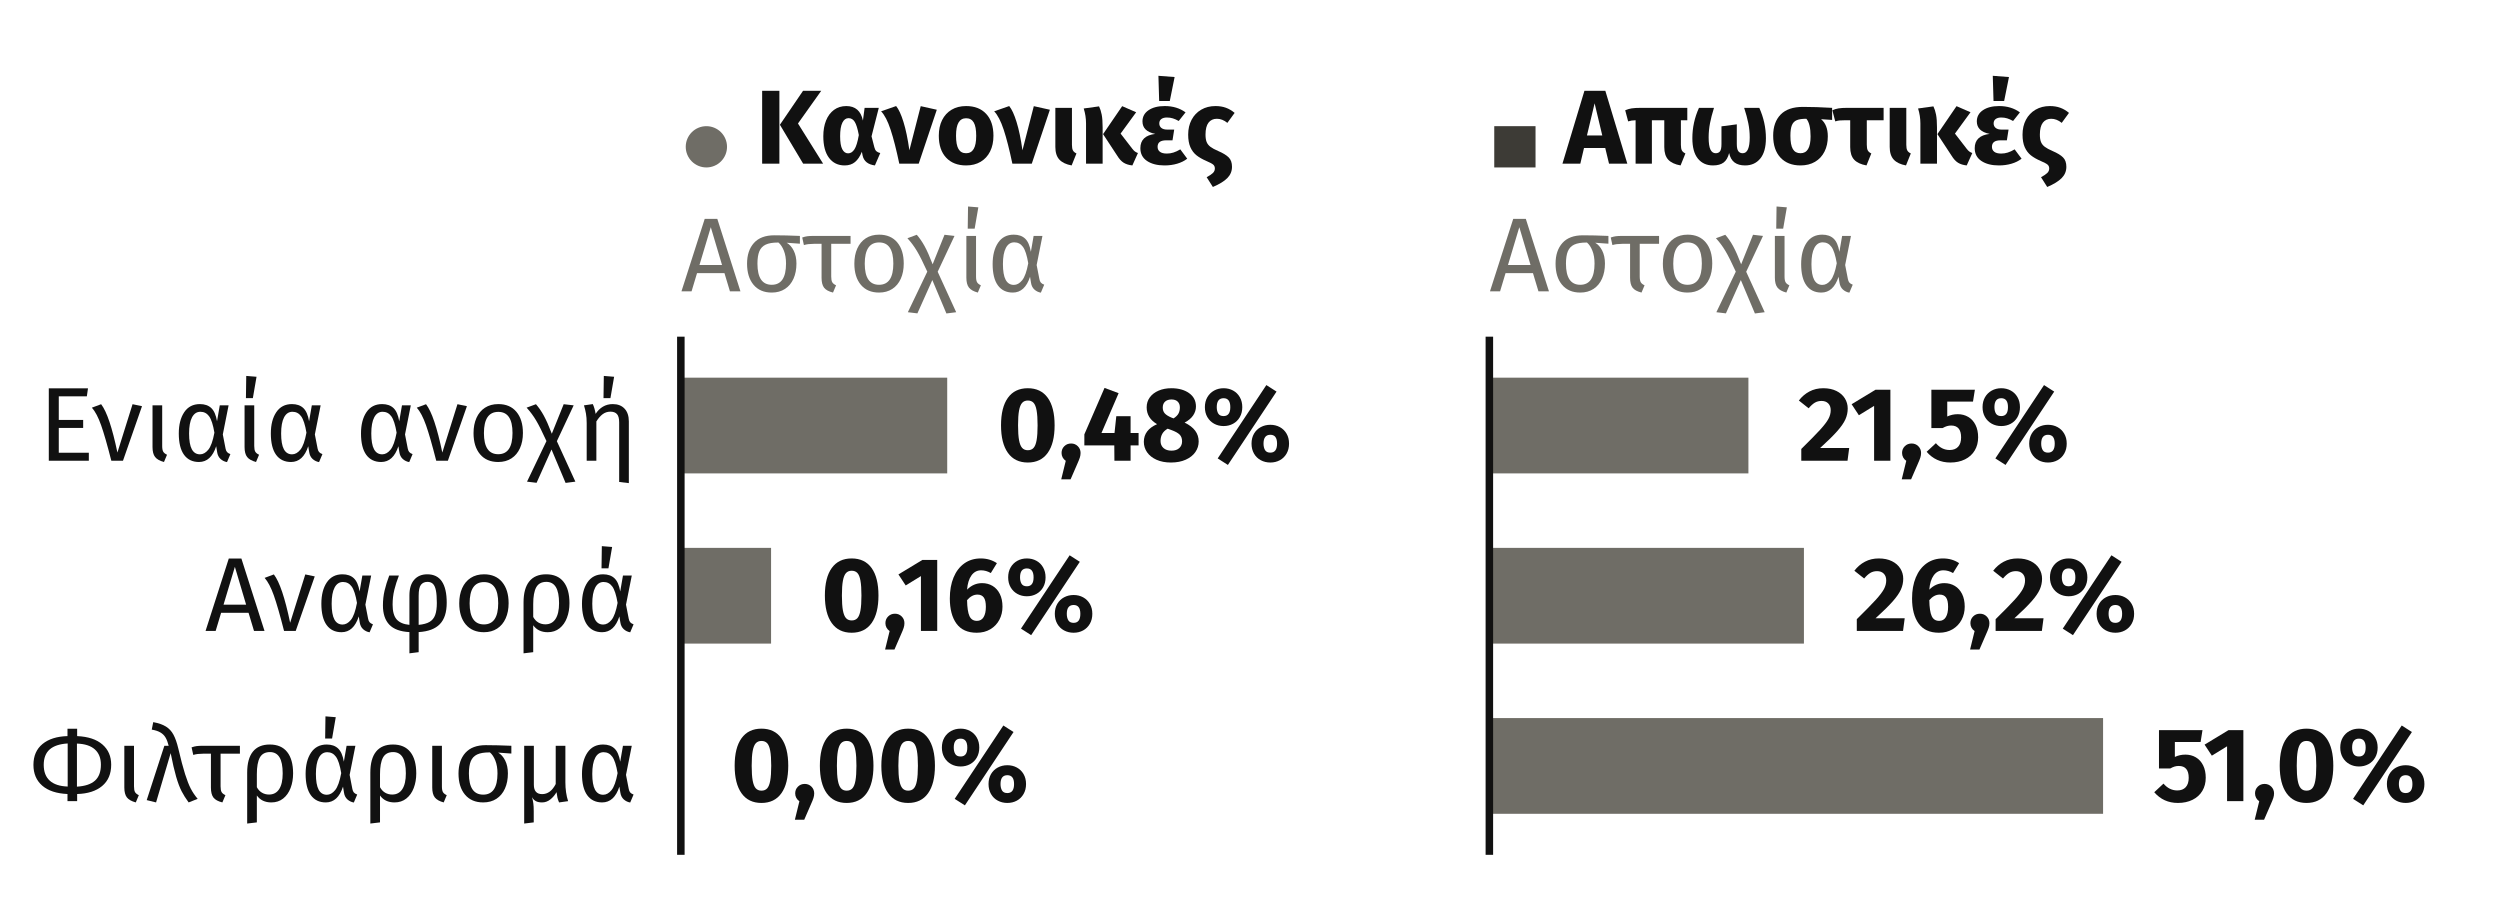
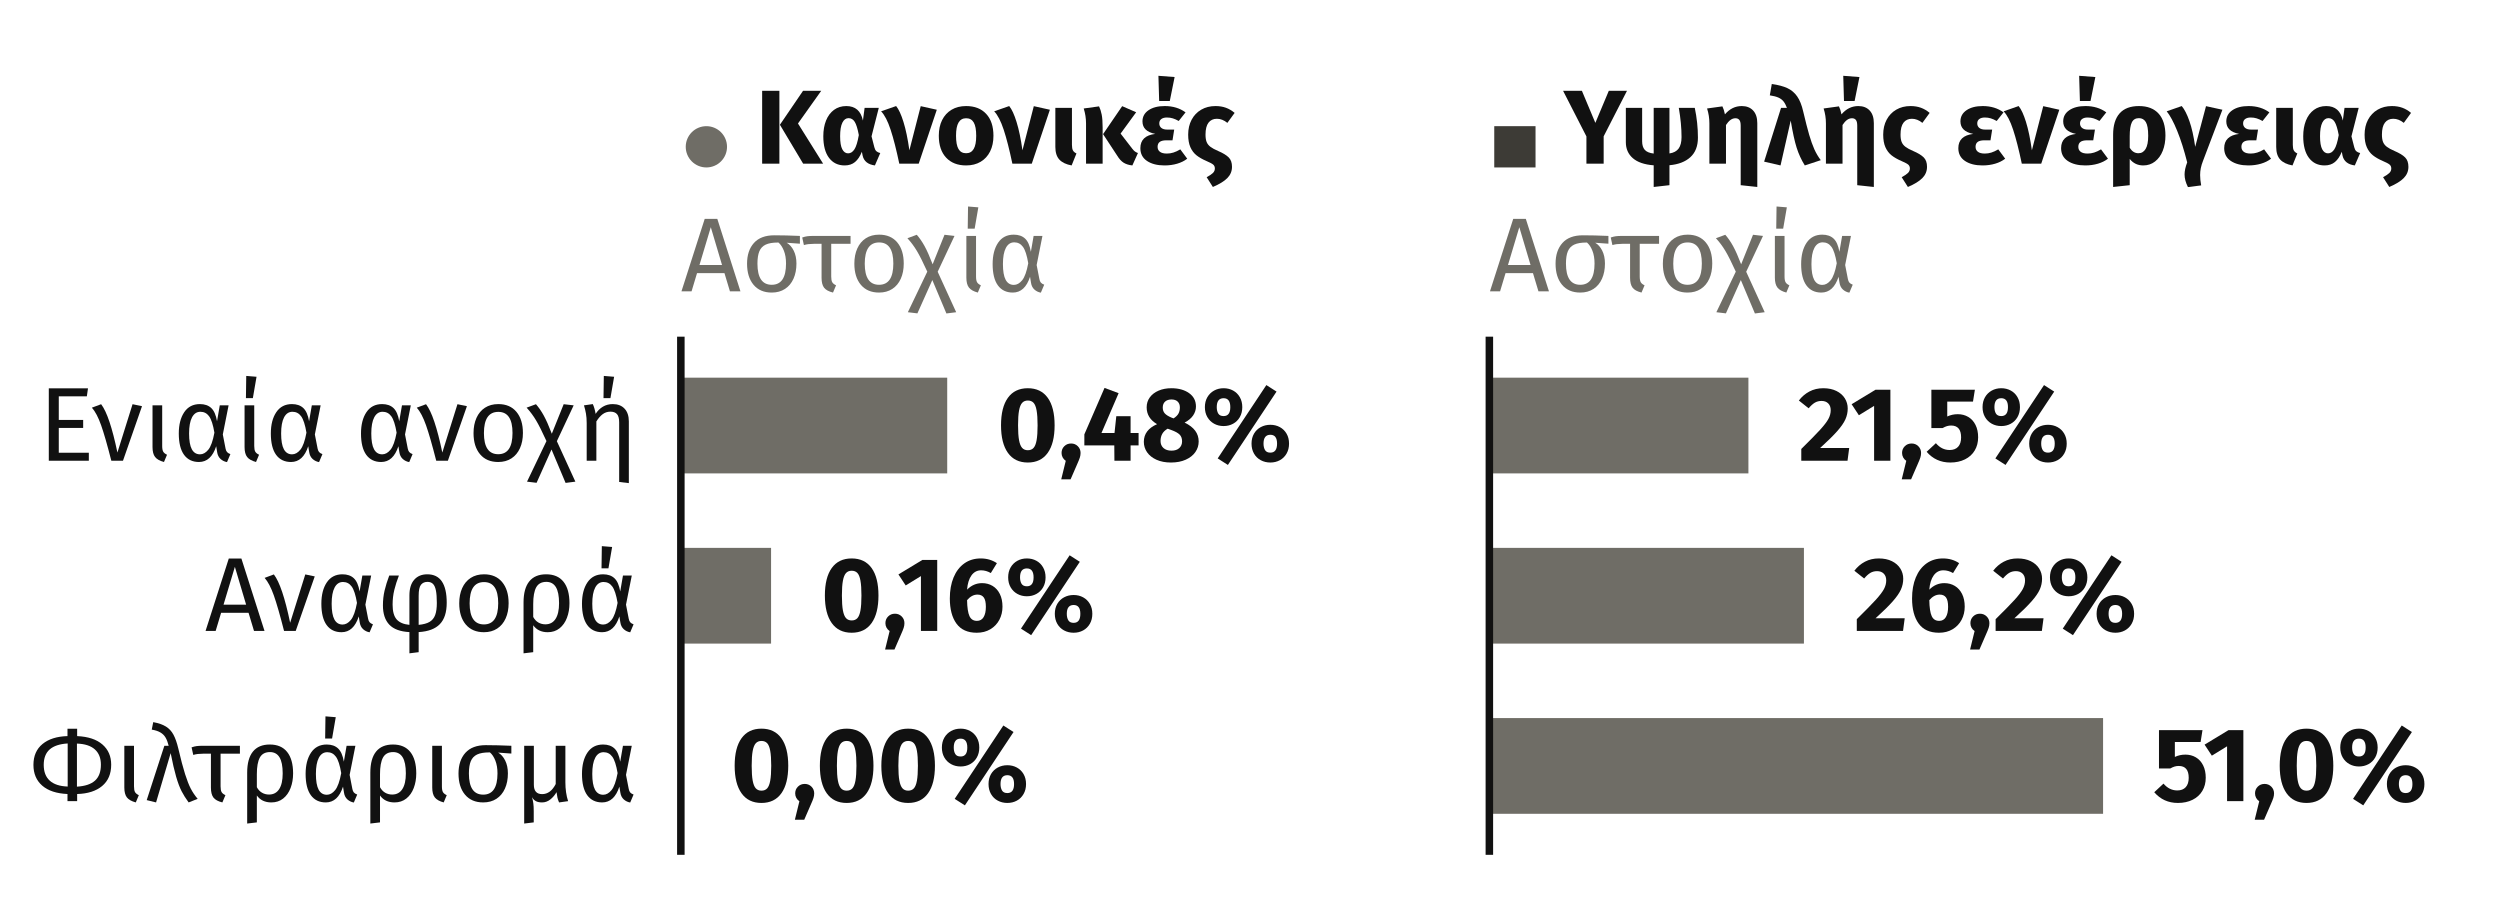
<svg xmlns="http://www.w3.org/2000/svg" xmlns:xlink="http://www.w3.org/1999/xlink" width="666.142pt" height="240.945pt" viewBox="0 0 666.142 240.945" version="1.1">
  <defs>
    <style type="text/css">*{stroke-linejoin: round; stroke-linecap: butt}</style>
  </defs>
  <g id="figure_1">
    <g id="patch_1">
      <path d="M 0 240.945  L 666.142 240.945  L 666.142 0  L 0 0  L 0 240.945  z " style="fill: none" />
    </g>
    <g id="axes_1">
      <g id="patch_2">
        <path d="M 181.417 226.772  L 351.496 226.772  L 351.496 90.709  L 181.417 90.709  L 181.417 226.772  z " style="fill: none" />
      </g>
      <g id="matplotlib.axis_1" />
      <g id="matplotlib.axis_2" />
      <g id="patch_3">
-         <path d="M 181.417 100.63  L 252.392 100.63  L 252.392 126.142  L 181.417 126.142  z " clip-path="url(#p4e464cd111)" style="fill: #6f6d66" />
+         <path d="M 181.417 100.63  L 252.392 100.63  L 252.392 126.142  L 181.417 126.142  z " clip-path="url(#p2e71922a06)" style="fill: #6f6d66" />
      </g>
      <g id="patch_4">
-         <path d="M 181.417 145.984  L 205.457 145.984  L 205.457 171.496  L 181.417 171.496  z " clip-path="url(#p4e464cd111)" style="fill: #6f6d66" />
+         <path d="M 181.417 145.984  L 205.457 145.984  L 205.457 171.496  L 181.417 171.496  z " clip-path="url(#p2e71922a06)" style="fill: #6f6d66" />
      </g>
      <g id="patch_5">
-         <path d="M 181.417 191.339  L 181.417 191.339  L 181.417 216.85  L 181.417 216.85  z " clip-path="url(#p4e464cd111)" style="fill: #6f6d66" />
+         <path d="M 181.417 191.339  L 181.417 191.339  L 181.417 216.85  L 181.417 216.85  z " clip-path="url(#p2e71922a06)" style="fill: #6f6d66" />
      </g>
      <g id="patch_6">
        <path d="M 181.417 226.772  L 181.417 90.709  " style="fill: none; stroke: #111111; stroke-width: 2; stroke-linejoin: miter; stroke-linecap: square" />
      </g>
      <g id="text_1">
        <g style="fill: #111111" transform="translate(252.3925 122.7658) scale(0.28 -0.28)">
          <defs>
            <path id="FiraSans-Bold-2" transform="scale(0.015625)" />
            <path id="FiraSans-Bold-7ff" d="M 1875 4416  Q 2669 4416 3088 3833  Q 3507 3251 3507 2157  Q 3507 1069 3088 480  Q 2669 -109 1875 -109  Q 1082 -109 662 480  Q 243 1069 243 2157  Q 243 3251 662 3833  Q 1082 4416 1875 4416  z M 1875 3667  Q 1658 3667 1530 3526  Q 1402 3386 1341 3059  Q 1280 2733 1280 2157  Q 1280 1581 1341 1251  Q 1402 922 1530 781  Q 1658 640 1875 640  Q 2093 640 2221 777  Q 2349 915 2409 1244  Q 2470 1574 2470 2157  Q 2470 2739 2409 3068  Q 2349 3398 2221 3532  Q 2093 3667 1875 3667  z " transform="scale(0.015625)" />
            <path id="FiraSans-Bold-86b" d="M 768 1050  Q 1011 1050 1177 883  Q 1344 717 1344 474  Q 1344 333 1299 192  Q 1254 51 1139 -205  L 736 -1133  L 166 -1133  L 442 -6  Q 320 77 253 201  Q 186 326 186 474  Q 186 717 352 883  Q 518 1050 768 1050  z " transform="scale(0.015625)" />
            <path id="FiraSans-Bold-803" d="M 3482 1690  L 3482 934  L 2995 934  L 2995 0  L 2010 0  L 2003 934  L 179 934  L 179 1606  L 1408 4435  L 2266 4115  L 1222 1690  L 2016 1690  L 2125 2714  L 2995 2714  L 2995 1690  L 3482 1690  z " transform="scale(0.015625)" />
            <path id="FiraSans-Bold-807" d="M 2669 2323  Q 3104 2112 3315 1827  Q 3526 1542 3526 1171  Q 3526 819 3324 528  Q 3123 237 2739 64  Q 2355 -109 1837 -109  Q 1331 -109 956 60  Q 582 230 384 515  Q 186 800 186 1152  Q 186 1875 992 2227  Q 358 2598 358 3251  Q 358 3597 550 3859  Q 742 4122 1084 4269  Q 1427 4416 1862 4416  Q 2522 4416 2941 4118  Q 3360 3821 3360 3302  Q 3360 3014 3190 2761  Q 3021 2509 2669 2323  z M 1869 3731  Q 1626 3731 1482 3603  Q 1338 3475 1338 3238  Q 1338 3021 1462 2883  Q 1587 2746 1862 2630  L 1997 2579  Q 2214 2720 2297 2877  Q 2381 3034 2381 3251  Q 2381 3469 2249 3600  Q 2118 3731 1869 3731  z M 1869 614  Q 2176 614 2345 771  Q 2515 928 2515 1178  Q 2515 1440 2368 1590  Q 2221 1741 1850 1875  L 1638 1952  Q 1203 1709 1203 1203  Q 1203 934 1382 774  Q 1562 614 1869 614  z " transform="scale(0.015625)" />
            <path id="FiraSans-Bold-939" d="M 3930 4608  L 4550 4211  L 1587 -256  L 966 141  L 3930 4608  z M 1325 4416  Q 1645 4416 1904 4275  Q 2163 4134 2313 3872  Q 2464 3610 2464 3264  Q 2464 2918 2313 2656  Q 2163 2394 1904 2253  Q 1645 2112 1325 2112  Q 1005 2112 745 2256  Q 486 2400 336 2659  Q 186 2918 186 3264  Q 186 3610 336 3869  Q 486 4128 745 4272  Q 1005 4416 1325 4416  z M 1325 3808  Q 909 3808 909 3264  Q 909 3027 1001 2873  Q 1094 2720 1325 2720  Q 1734 2720 1734 3264  Q 1734 3808 1325 3808  z M 4173 2189  Q 4493 2189 4752 2048  Q 5011 1907 5161 1648  Q 5312 1389 5312 1043  Q 5312 698 5161 435  Q 5011 173 4752 32  Q 4493 -109 4173 -109  Q 3853 -109 3590 32  Q 3328 173 3177 435  Q 3027 698 3027 1043  Q 3027 1389 3177 1648  Q 3328 1907 3590 2048  Q 3853 2189 4173 2189  z M 4173 1581  Q 3757 1581 3757 1043  Q 3757 806 3849 649  Q 3942 493 4173 493  Q 4582 493 4582 1043  Q 4582 1581 4173 1581  z " transform="scale(0.015625)" />
          </defs>
          <use xlink:href="#FiraSans-Bold-2" />
          <use xlink:href="#FiraSans-Bold-2" transform="translate(23.70312 0)" />
          <use xlink:href="#FiraSans-Bold-7ff" transform="translate(47.40625 0)" />
          <use xlink:href="#FiraSans-Bold-86b" transform="translate(105.9062 0)" />
          <use xlink:href="#FiraSans-Bold-803" transform="translate(127.7031 0)" />
          <use xlink:href="#FiraSans-Bold-807" transform="translate(184.2031 0)" />
          <use xlink:href="#FiraSans-Bold-939" transform="translate(242.2969 0)" />
        </g>
      </g>
      <g id="text_2">
        <g style="fill: #111111" transform="translate(205.4573 168.1202) scale(0.28 -0.28)">
          <defs>
            <path id="FiraSans-Bold-800" d="M 2445 4326  L 2445 0  L 1453 0  L 1453 3341  L 525 2771  L 83 3443  L 1542 4326  L 2445 4326  z " transform="scale(0.015625)" />
            <path id="FiraSans-Bold-805" d="M 2208 2912  Q 2566 2912 2848 2742  Q 3130 2573 3290 2249  Q 3450 1926 3450 1478  Q 3450 1037 3258 675  Q 3066 314 2710 102  Q 2355 -109 1882 -109  Q 1050 -109 646 448  Q 243 1005 243 1978  Q 243 2707 470 3257  Q 698 3808 1123 4112  Q 1549 4416 2125 4416  Q 2682 4416 3110 4128  L 2739 3526  Q 2451 3693 2150 3693  Q 1786 3693 1562 3385  Q 1338 3078 1293 2515  Q 1683 2912 2208 2912  z M 1894 614  Q 2163 614 2300 841  Q 2438 1069 2438 1466  Q 2438 1869 2310 2041  Q 2182 2214 1926 2214  Q 1581 2214 1293 1875  Q 1306 1190 1440 902  Q 1574 614 1894 614  z " transform="scale(0.015625)" />
          </defs>
          <use xlink:href="#FiraSans-Bold-2" />
          <use xlink:href="#FiraSans-Bold-2" transform="translate(23.70312 0)" />
          <use xlink:href="#FiraSans-Bold-7ff" transform="translate(47.40625 0)" />
          <use xlink:href="#FiraSans-Bold-86b" transform="translate(105.9062 0)" />
          <use xlink:href="#FiraSans-Bold-800" transform="translate(119.9062 0)" />
          <use xlink:href="#FiraSans-Bold-805" transform="translate(166.3125 0)" />
          <use xlink:href="#FiraSans-Bold-939" transform="translate(222.7188 0)" />
        </g>
      </g>
      <g id="text_3">
        <g style="fill: #111111" transform="translate(181.4173 213.4745) scale(0.28 -0.28)">
          <use xlink:href="#FiraSans-Bold-2" />
          <use xlink:href="#FiraSans-Bold-2" transform="translate(23.70312 0)" />
          <use xlink:href="#FiraSans-Bold-7ff" transform="translate(47.40625 0)" />
          <use xlink:href="#FiraSans-Bold-86b" transform="translate(105.9062 0)" />
          <use xlink:href="#FiraSans-Bold-7ff" transform="translate(128.5 0)" />
          <use xlink:href="#FiraSans-Bold-7ff" transform="translate(187 0)" />
          <use xlink:href="#FiraSans-Bold-939" transform="translate(245.5 0)" />
        </g>
      </g>
    </g>
    <g id="axes_2">
      <g id="patch_7">
        <path d="M 396.85 226.772  L 660.472 226.772  L 660.472 90.709  L 396.85 90.709  L 396.85 226.772  z " style="fill: none" />
      </g>
      <g id="matplotlib.axis_3" />
      <g id="matplotlib.axis_4" />
      <g id="patch_8">
-         <path d="M 396.85 100.63  L 465.877 100.63  L 465.877 126.142  L 396.85 126.142  z " clip-path="url(#p6a6846ee5f)" style="fill: #6f6d66" />
+         <path d="M 396.85 100.63  L 465.877 100.63  L 465.877 126.142  L 396.85 126.142  z " clip-path="url(#p5d02523d5d)" style="fill: #6f6d66" />
      </g>
      <g id="patch_9">
-         <path d="M 396.85 145.984  L 480.669 145.984  L 480.669 171.496  L 396.85 171.496  z " clip-path="url(#p6a6846ee5f)" style="fill: #6f6d66" />
+         <path d="M 396.85 145.984  L 480.669 145.984  L 480.669 171.496  L 396.85 171.496  z " clip-path="url(#p5d02523d5d)" style="fill: #6f6d66" />
      </g>
      <g id="patch_10">
-         <path d="M 396.85 191.339  L 560.378 191.339  L 560.378 216.85  L 396.85 216.85  z " clip-path="url(#p6a6846ee5f)" style="fill: #6f6d66" />
+         <path d="M 396.85 191.339  L 560.378 191.339  L 560.378 216.85  L 396.85 216.85  z " clip-path="url(#p5d02523d5d)" style="fill: #6f6d66" />
      </g>
      <g id="patch_11">
        <path d="M 396.85 226.772  L 396.85 90.709  " style="fill: none; stroke: #111111; stroke-width: 2; stroke-linejoin: miter; stroke-linecap: square" />
      </g>
      <g id="text_4">
        <g style="fill: #111111" transform="translate(465.8772 122.7658) scale(0.28 -0.28)">
          <defs>
            <path id="FiraSans-Bold-801" d="M 1523 4416  Q 1990 4416 2326 4249  Q 2662 4083 2838 3801  Q 3014 3520 3014 3181  Q 3014 2835 2873 2521  Q 2733 2208 2374 1801  Q 2016 1395 1331 774  L 3104 774  L 3002 0  L 186 0  L 186 717  Q 973 1491 1331 1884  Q 1690 2278 1834 2540  Q 1978 2803 1978 3078  Q 1978 3341 1827 3491  Q 1677 3642 1421 3642  Q 1190 3642 1011 3536  Q 832 3430 634 3194  L 38 3667  Q 307 4019 681 4217  Q 1056 4416 1523 4416  z " transform="scale(0.015625)" />
            <path id="FiraSans-Bold-804" d="M 2906 3603  L 1338 3603  L 1338 2694  Q 1638 2835 1978 2835  Q 2336 2835 2617 2668  Q 2899 2502 3059 2182  Q 3219 1862 3219 1427  Q 3219 973 3011 624  Q 2803 275 2416 83  Q 2029 -109 1523 -109  Q 646 -109 83 544  L 646 1069  Q 998 653 1485 653  Q 1818 653 2000 851  Q 2182 1050 2182 1421  Q 2182 2144 1574 2144  Q 1446 2144 1324 2109  Q 1203 2074 1056 1990  L 371 1990  L 371 4326  L 3021 4326  L 2906 3603  z " transform="scale(0.015625)" />
          </defs>
          <use xlink:href="#FiraSans-Bold-2" />
          <use xlink:href="#FiraSans-Bold-2" transform="translate(23.70312 0)" />
          <use xlink:href="#FiraSans-Bold-801" transform="translate(47.40625 0)" />
          <use xlink:href="#FiraSans-Bold-800" transform="translate(96.90625 0)" />
          <use xlink:href="#FiraSans-Bold-86b" transform="translate(143.3125 0)" />
          <use xlink:href="#FiraSans-Bold-804" transform="translate(168.3125 0)" />
          <use xlink:href="#FiraSans-Bold-939" transform="translate(219.9062 0)" />
        </g>
      </g>
      <g id="text_5">
        <g style="fill: #111111" transform="translate(480.6687 168.1202) scale(0.28 -0.28)">
          <use xlink:href="#FiraSans-Bold-2" />
          <use xlink:href="#FiraSans-Bold-2" transform="translate(23.70312 0)" />
          <use xlink:href="#FiraSans-Bold-801" transform="translate(47.40625 0)" />
          <use xlink:href="#FiraSans-Bold-805" transform="translate(99.10938 0)" />
          <use xlink:href="#FiraSans-Bold-86b" transform="translate(155.5156 0)" />
          <use xlink:href="#FiraSans-Bold-801" transform="translate(179.5156 0)" />
          <use xlink:href="#FiraSans-Bold-939" transform="translate(231.2188 0)" />
        </g>
      </g>
      <g id="text_6">
        <g style="fill: #111111" transform="translate(560.3782 213.4745) scale(0.28 -0.28)">
          <use xlink:href="#FiraSans-Bold-2" />
          <use xlink:href="#FiraSans-Bold-2" transform="translate(23.70312 0)" />
          <use xlink:href="#FiraSans-Bold-804" transform="translate(47.40625 0)" />
          <use xlink:href="#FiraSans-Bold-800" transform="translate(95.29688 0)" />
          <use xlink:href="#FiraSans-Bold-86b" transform="translate(141.7031 0)" />
          <use xlink:href="#FiraSans-Bold-7ff" transform="translate(164.2969 0)" />
          <use xlink:href="#FiraSans-Bold-939" transform="translate(222.7969 0)" />
        </g>
      </g>
    </g>
    <g id="line2d_1">
      <path d="M 188.22 39.118  " style="fill: none; stroke: #6f6d66; stroke-width: 1.5; stroke-linecap: square" />
      <defs>
-         <path id="mda293f0464" d="M 0 5.5  C 1.459 5.5 2.858 4.92 3.889 3.889  C 4.92 2.858 5.5 1.459 5.5 0  C 5.5 -1.459 4.92 -2.858 3.889 -3.889  C 2.858 -4.92 1.459 -5.5 0 -5.5  C -1.459 -5.5 -2.858 -4.92 -3.889 -3.889  C -4.92 -2.858 -5.5 -1.459 -5.5 0  C -5.5 1.459 -4.92 2.858 -3.889 3.889  C -2.858 4.92 -1.459 5.5 0 5.5  z " />
+         <path id="m85c5dfe89b" d="M 0 5.5  C 1.459 5.5 2.858 4.92 3.889 3.889  C 4.92 2.858 5.5 1.459 5.5 0  C 5.5 -1.459 4.92 -2.858 3.889 -3.889  C 2.858 -4.92 1.459 -5.5 0 -5.5  C -1.459 -5.5 -2.858 -4.92 -3.889 -3.889  C -4.92 -2.858 -5.5 -1.459 -5.5 0  C -5.5 1.459 -4.92 2.858 -3.889 3.889  C -2.858 4.92 -1.459 5.5 0 5.5  z " />
      </defs>
      <g>
-         <use xlink:href="#mda293f0464" x="188.22" y="39.118" style="fill: #6f6d66" />
+         <use xlink:href="#m85c5dfe89b" x="188.22" y="39.118" style="fill: #6f6d66" />
      </g>
    </g>
    <g id="line2d_2">
      <path d="M 403.654 39.118  " style="fill: none; stroke: #3d3b36; stroke-width: 1.5; stroke-linecap: square" />
      <defs>
-         <path id="mb4a356b4b1" d="M -5.5 5.5  L 5.5 5.5  L 5.5 -5.5  L -5.5 -5.5  z " />
+         <path id="m366c1e8397" d="M -5.5 5.5  L 5.5 5.5  L 5.5 -5.5  L -5.5 -5.5  z " />
      </defs>
      <g>
-         <use xlink:href="#mb4a356b4b1" x="403.654" y="39.118" style="fill: #3d3b36" />
+         <use xlink:href="#m366c1e8397" x="403.654" y="39.118" style="fill: #3d3b36" />
      </g>
    </g>
    <g id="text_7">
      <g style="fill: #111111" transform="translate(10.20312 122.7658) scale(0.28 -0.28)">
        <defs>
          <path id="FiraSans-Regular-5fb" d="M 3027 4410  L 2957 3923  L 1248 3923  L 1248 2483  L 2733 2483  L 2733 1997  L 1248 1997  L 1248 486  L 3078 486  L 3078 0  L 640 0  L 640 4410  L 3027 4410  z " transform="scale(0.015625)" />
          <path id="FiraSans-Regular-697" d="M 531 3443  Q 1050 2771 1523 499  L 2445 3443  L 3021 3322  L 1862 0  L 1152 0  Q 787 1434 531 2160  Q 275 2886 -32 3232  L 531 3443  z " transform="scale(0.015625)" />
          <path id="FiraSans-Regular-693" d="M 1165 902  Q 1165 659 1229 550  Q 1293 442 1459 365  L 1274 -77  Q 890 26 733 227  Q 576 429 576 832  L 576 3373  L 1165 3373  L 1165 902  z " transform="scale(0.015625)" />
          <path id="FiraSans-Regular-68b" d="M 1651 3450  Q 2086 3450 2342 3210  Q 2598 2970 2694 2406  L 2861 3373  L 3398 3373  L 3046 1600  L 3213 742  Q 3238 608 3302 531  Q 3366 454 3507 403  L 3302 -83  Q 3078 -45 2908 108  Q 2739 262 2701 525  L 2643 883  Q 2330 -77 1594 -77  Q 1005 -77 685 361  Q 365 800 365 1658  Q 365 2464 697 2957  Q 1030 3450 1651 3450  z M 1683 2982  Q 1350 2982 1171 2643  Q 992 2304 992 1658  Q 992 1011 1158 700  Q 1325 390 1658 390  Q 1933 390 2163 672  Q 2394 954 2534 1709  Q 2413 2432 2211 2707  Q 2010 2982 1683 2982  z " transform="scale(0.015625)" />
          <path id="FiraSans-Regular-6a4" d="M 1165 902  Q 1165 659 1229 550  Q 1293 442 1459 365  L 1274 -77  Q 890 26 733 227  Q 576 429 576 832  L 576 3373  L 1165 3373  L 1165 902  z M 678 5165  L 1305 5114  L 1081 3814  L 659 3814  L 678 5165  z " transform="scale(0.015625)" />
          <path id="FiraSans-Regular-2" transform="scale(0.015625)" />
          <path id="FiraSans-Regular-699" d="M 1875 3450  Q 2586 3450 2979 2976  Q 3373 2502 3373 1690  Q 3373 1165 3193 765  Q 3014 365 2675 144  Q 2336 -77 1869 -77  Q 1158 -77 761 396  Q 365 870 365 1683  Q 365 2208 544 2608  Q 723 3008 1062 3229  Q 1402 3450 1875 3450  z M 1875 2976  Q 998 2976 998 1683  Q 998 397 1869 397  Q 2739 397 2739 1690  Q 2739 2976 1875 2976  z " transform="scale(0.015625)" />
          <path id="FiraSans-Regular-6a1" d="M 2938 -1274  L 2342 -1350  L 1485 685  L 576 -1344  L -6 -1274  L 1178 1197  Q 794 2042 541 2464  Q 288 2886 -32 3232  L 538 3443  Q 800 3142 1017 2745  Q 1235 2349 1504 1645  L 2227 3443  L 2835 3373  L 1811 1190  L 2938 -1274  z " transform="scale(0.015625)" />
          <path id="FiraSans-Regular-6ae" d="M 2234 3450  Q 2694 3450 2953 3171  Q 3213 2893 3213 2394  L 3213 -1363  L 2624 -1293  L 2624 2336  Q 2624 2694 2489 2841  Q 2355 2989 2093 2989  Q 1824 2989 1619 2835  Q 1414 2682 1235 2394  L 1235 0  L 646 0  L 646 2285  Q 646 2624 601 2873  Q 557 3123 480 3373  L 1018 3450  Q 1133 3206 1190 2854  Q 1370 3136 1635 3293  Q 1901 3450 2234 3450  z M 1689 5165  L 2316 5114  L 2092 3814  L 1670 3814  L 1689 5165  z " transform="scale(0.015625)" />
        </defs>
        <use xlink:href="#FiraSans-Regular-5fb" />
        <use xlink:href="#FiraSans-Regular-697" transform="translate(51.5 0)" />
        <use xlink:href="#FiraSans-Regular-693" transform="translate(99.70312 0)" />
        <use xlink:href="#FiraSans-Regular-68b" transform="translate(128 0)" />
        <use xlink:href="#FiraSans-Regular-6a4" transform="translate(187.2969 0)" />
        <use xlink:href="#FiraSans-Regular-68b" transform="translate(215.5938 0)" />
        <use xlink:href="#FiraSans-Regular-2" transform="translate(274.8906 0)" />
        <use xlink:href="#FiraSans-Regular-68b" transform="translate(301.3906 0)" />
        <use xlink:href="#FiraSans-Regular-697" transform="translate(360.6875 0)" />
        <use xlink:href="#FiraSans-Regular-699" transform="translate(408.4844 0)" />
        <use xlink:href="#FiraSans-Regular-6a1" transform="translate(465.1875 0)" />
        <use xlink:href="#FiraSans-Regular-6ae" transform="translate(511.7812 0)" />
      </g>
    </g>
    <g id="text_8">
      <g style="fill: #111111" transform="translate(54.60499 168.1202) scale(0.28 -0.28)">
        <defs>
          <path id="FiraSans-Regular-5f7" d="M 2989 0  L 2656 1107  L 986 1107  L 653 0  L 38 0  L 1453 4410  L 2221 4410  L 3629 0  L 2989 0  z M 1133 1600  L 2509 1600  L 1824 3904  L 1133 1600  z " transform="scale(0.015625)" />
          <path id="FiraSans-Regular-6a0" d="M 4301 1715  Q 4301 845 3881 413  Q 3462 -19 2592 -70  L 2592 -1293  L 2029 -1363  L 2029 -70  Q 1190 -26 803 384  Q 416 794 416 1555  Q 416 2035 518 2467  Q 621 2899 800 3373  L 1389 3373  Q 1216 2931 1110 2502  Q 1005 2074 1005 1600  Q 1005 986 1251 704  Q 1498 422 2029 371  L 2029 2163  Q 2029 2784 2320 3117  Q 2611 3450 3117 3450  Q 4301 3450 4301 1715  z M 2592 371  Q 3014 410 3254 550  Q 3494 691 3596 966  Q 3699 1242 3699 1702  Q 3699 2195 3641 2473  Q 3584 2752 3459 2870  Q 3334 2989 3130 2989  Q 2874 2989 2733 2813  Q 2592 2637 2592 2138  L 2592 371  z " transform="scale(0.015625)" />
          <path id="FiraSans-Regular-69b" d="M 1920 3450  Q 2618 3450 2979 2995  Q 3341 2541 3341 1690  Q 3341 1203 3187 800  Q 3034 397 2736 160  Q 2438 -77 2016 -77  Q 1434 -77 1133 346  L 1133 -1293  L 544 -1363  L 544 1734  Q 544 2586 893 3018  Q 1242 3450 1920 3450  z M 1875 403  Q 2278 403 2492 732  Q 2707 1062 2707 1690  Q 2707 2355 2512 2672  Q 2317 2989 1933 2989  Q 1498 2989 1315 2656  Q 1133 2323 1133 1638  L 1133 851  Q 1254 627 1446 515  Q 1638 403 1875 403  z " transform="scale(0.015625)" />
          <path id="FiraSans-Regular-6ac" d="M 1651 3450  Q 2086 3450 2342 3210  Q 2598 2970 2694 2406  L 2861 3373  L 3398 3373  L 3046 1600  L 3213 742  Q 3238 608 3302 531  Q 3366 454 3507 403  L 3302 -83  Q 3078 -45 2908 108  Q 2739 262 2701 525  L 2643 883  Q 2330 -77 1594 -77  Q 1005 -77 685 361  Q 365 800 365 1658  Q 365 2464 697 2957  Q 1030 3450 1651 3450  z M 1683 2982  Q 1350 2982 1171 2643  Q 992 2304 992 1658  Q 992 1011 1158 700  Q 1325 390 1658 390  Q 1933 390 2163 672  Q 2394 954 2534 1709  Q 2413 2432 2211 2707  Q 2010 2982 1683 2982  z M 1574 5165  L 2201 5114  L 1977 3814  L 1555 3814  L 1574 5165  z " transform="scale(0.015625)" />
        </defs>
        <use xlink:href="#FiraSans-Regular-5f7" />
        <use xlink:href="#FiraSans-Regular-697" transform="translate(57.29688 0)" />
        <use xlink:href="#FiraSans-Regular-68b" transform="translate(105.0938 0)" />
        <use xlink:href="#FiraSans-Regular-6a0" transform="translate(162.8906 0)" />
        <use xlink:href="#FiraSans-Regular-699" transform="translate(236.2969 0)" />
        <use xlink:href="#FiraSans-Regular-69b" transform="translate(294.7031 0)" />
        <use xlink:href="#FiraSans-Regular-6ac" transform="translate(353.1094 0)" />
      </g>
    </g>
    <g id="text_9">
      <g style="fill: #111111" transform="translate(7.928115 213.4745) scale(0.28 -0.28)">
        <defs>
          <path id="FiraSans-Regular-60b" d="M 4960 2221  Q 4960 1382 4406 921  Q 3853 461 2886 435  L 2886 0  L 2298 0  L 2298 435  Q 1293 480 758 947  Q 224 1414 224 2208  Q 224 3027 777 3481  Q 1331 3936 2298 3962  L 2298 4410  L 2886 4410  L 2886 3962  Q 3891 3917 4425 3453  Q 4960 2989 4960 2221  z M 851 2208  Q 851 1581 1219 1248  Q 1587 915 2310 890  L 2310 3514  Q 1574 3469 1212 3149  Q 851 2829 851 2208  z M 2874 883  Q 3616 928 3974 1251  Q 4333 1574 4333 2221  Q 4333 2822 3965 3152  Q 3597 3482 2874 3507  L 2874 883  z " transform="scale(0.015625)" />
          <path id="FiraSans-Regular-695" d="M 525 4813  Q 1011 4723 1299 4544  Q 1587 4365 1756 4051  Q 1926 3738 2054 3200  Q 2285 2214 2464 1651  Q 2643 1088 2812 761  Q 2982 435 3232 141  L 2682 -77  Q 2426 269 2253 605  Q 2080 941 1920 1491  Q 1760 2042 1587 2925  L 698 -77  L 128 64  L 1203 3373  L 1466 3373  Q 1389 3680 1277 3872  Q 1165 4064 966 4182  Q 768 4301 435 4358  L 525 4813  z " transform="scale(0.015625)" />
          <path id="FiraSans-Regular-69e" d="M 1734 2893  L 1734 902  Q 1734 659 1798 550  Q 1862 442 2029 365  L 1843 -77  Q 1453 19 1299 220  Q 1146 422 1146 826  L 1146 2893  L 704 2893  Q 454 2886 342 2873  Q 230 2861 70 2816  L -32 3277  Q 134 3334 272 3353  Q 410 3373 653 3373  L 2912 3373  L 2912 2893  L 1734 2893  z " transform="scale(0.015625)" />
          <path id="FiraSans-Regular-69d" d="M 3584 2899  L 2778 2957  Q 3040 2810 3206 2477  Q 3373 2144 3373 1690  Q 3373 1165 3193 765  Q 3014 365 2675 144  Q 2336 -77 1869 -77  Q 1158 -77 761 396  Q 365 870 365 1683  Q 365 2477 784 2944  Q 1203 3411 2029 3411  Q 2714 3411 3584 3373  L 3584 2899  z M 1869 397  Q 2739 397 2739 1690  Q 2739 2144 2608 2473  Q 2477 2803 2278 2970  L 2246 2970  Q 1766 2970 1497 2842  Q 1229 2714 1113 2435  Q 998 2157 998 1683  Q 998 397 1869 397  z " transform="scale(0.015625)" />
          <path id="FiraSans-Regular-696" d="M 3117 1152  Q 3117 512 3283 0  L 2733 -77  Q 2662 90 2633 214  Q 2605 339 2579 544  L 2579 550  Q 2426 282 2198 102  Q 1971 -77 1696 -77  Q 1472 -77 1328 -3  Q 1184 70 1082 243  Q 1139 64 1164 -128  Q 1190 -320 1190 -614  L 1190 -1293  L 608 -1363  L 608 3373  L 1197 3373  L 1197 998  Q 1197 429 1702 429  Q 2214 429 2528 1043  L 2528 3373  L 3117 3373  L 3117 1152  z " transform="scale(0.015625)" />
        </defs>
        <use xlink:href="#FiraSans-Regular-60b" />
        <use xlink:href="#FiraSans-Regular-693" transform="translate(81 0)" />
        <use xlink:href="#FiraSans-Regular-695" transform="translate(109.2969 0)" />
        <use xlink:href="#FiraSans-Regular-69e" transform="translate(154.5 0)" />
        <use xlink:href="#FiraSans-Regular-69b" transform="translate(198.4062 0)" />
        <use xlink:href="#FiraSans-Regular-6ac" transform="translate(256.8125 0)" />
        <use xlink:href="#FiraSans-Regular-69b" transform="translate(315.6094 0)" />
        <use xlink:href="#FiraSans-Regular-693" transform="translate(374.0156 0)" />
        <use xlink:href="#FiraSans-Regular-69d" transform="translate(402.3125 0)" />
        <use xlink:href="#FiraSans-Regular-696" transform="translate(461.0156 0)" />
        <use xlink:href="#FiraSans-Regular-68b" transform="translate(519.8125 0)" />
      </g>
    </g>
    <g id="text_10">
      <g style="fill: #6f6d66" transform="translate(181.4173 77.61937) scale(0.28 -0.28)">
        <use xlink:href="#FiraSans-Regular-5f7" />
        <use xlink:href="#FiraSans-Regular-69d" transform="translate(57.29688 0)" />
        <use xlink:href="#FiraSans-Regular-69e" transform="translate(116 0)" />
        <use xlink:href="#FiraSans-Regular-699" transform="translate(159.4062 0)" />
        <use xlink:href="#FiraSans-Regular-6a1" transform="translate(216.1094 0)" />
        <use xlink:href="#FiraSans-Regular-6a4" transform="translate(262.7031 0)" />
        <use xlink:href="#FiraSans-Regular-68b" transform="translate(291 0)" />
      </g>
    </g>
    <g id="text_11">
      <g style="fill: #111111" transform="translate(201.2598 43.60362) scale(0.28 -0.28)">
        <defs>
          <path id="FiraSans-Bold-600" d="M 1466 4435  L 1466 0  L 416 0  L 416 4435  L 1466 4435  z M 4013 4435  L 2598 2445  L 4128 0  L 2912 0  L 1498 2368  L 2906 4435  L 4013 4435  z " transform="scale(0.015625)" />
          <path id="FiraSans-Bold-68b" d="M 1606 3507  Q 2432 3507 2618 2624  L 2720 3398  L 3584 3398  L 3142 1664  L 3315 992  Q 3354 832 3440 755  Q 3526 678 3674 646  L 3347 -109  Q 2714 -26 2598 493  L 2554 723  Q 2387 307 2137 99  Q 1888 -109 1504 -109  Q 902 -109 553 352  Q 205 813 205 1670  Q 205 2208 371 2624  Q 538 3040 854 3273  Q 1171 3507 1606 3507  z M 1741 2771  Q 1504 2771 1366 2496  Q 1229 2221 1229 1670  Q 1229 1126 1360 876  Q 1491 627 1715 627  Q 1939 627 2099 870  Q 2259 1114 2368 1741  Q 2259 2323 2118 2547  Q 1978 2771 1741 2771  z " transform="scale(0.015625)" />
          <path id="FiraSans-Bold-697" d="M 806 3507  Q 1043 3219 1254 2537  Q 1466 1856 1613 813  L 2304 3501  L 3283 3283  L 2182 0  L 998 0  Q 730 1280 470 2067  Q 211 2854 -109 3187  L 806 3507  z " transform="scale(0.015625)" />
          <path id="FiraSans-Bold-699" d="M 1869 3507  Q 2650 3507 3091 3030  Q 3533 2554 3533 1696  Q 3533 1152 3331 745  Q 3130 339 2755 115  Q 2381 -109 1869 -109  Q 1094 -109 649 368  Q 205 845 205 1702  Q 205 2246 406 2652  Q 608 3059 982 3283  Q 1357 3507 1869 3507  z M 1869 2765  Q 1562 2765 1408 2505  Q 1254 2246 1254 1702  Q 1254 1146 1404 890  Q 1555 634 1869 634  Q 2176 634 2329 893  Q 2483 1152 2483 1696  Q 2483 2253 2332 2509  Q 2182 2765 1869 2765  z " transform="scale(0.015625)" />
          <path id="FiraSans-Bold-693" d="M 1376 1146  Q 1376 915 1437 803  Q 1498 691 1651 621  L 1357 -109  Q 858 -19 611 246  Q 365 512 365 1018  L 365 3398  L 1376 3398  L 1376 1146  z " transform="scale(0.015625)" />
          <path id="FiraSans-Bold-694" d="M 2534 1830  L 3251 902  Q 3328 800 3405 742  Q 3482 685 3590 646  L 3251 -109  Q 2938 -77 2723 54  Q 2509 186 2323 493  L 1466 1798  L 2630 3501  L 3482 3130  L 2534 1830  z M 1222 3488  Q 1325 3277 1382 2989  Q 1440 2701 1440 2208  L 1440 0  L 429 0  L 429 2445  Q 429 2912 288 3360  L 1222 3488  z " transform="scale(0.015625)" />
          <path id="FiraSans-Bold-6ad" d="M 1690 3507  Q 2432 3507 2957 3123  L 2541 2598  Q 2349 2707 2182 2758  Q 2016 2810 1818 2810  Q 1606 2810 1481 2717  Q 1357 2624 1357 2451  Q 1357 2278 1481 2176  Q 1606 2074 1837 2074  L 2266 2074  L 2163 1421  L 1792 1421  Q 1510 1421 1382 1321  Q 1254 1222 1254 1024  Q 1254 832 1395 723  Q 1536 614 1818 614  Q 2022 614 2217 675  Q 2413 736 2637 870  L 3059 301  Q 2803 102 2448 -3  Q 2093 -109 1677 -109  Q 1018 -109 611 163  Q 205 435 205 941  Q 205 1702 1114 1811  Q 333 1965 333 2573  Q 333 3002 704 3254  Q 1075 3507 1690 3507  z M 1305 5350  L 2291 5274  L 1997 3814  L 1350 3814  L 1305 5350  z " transform="scale(0.015625)" />
          <path id="FiraSans-Bold-69c" d="M 1869 3507  Q 2221 3507 2502 3404  Q 2784 3302 3034 3091  L 2592 2483  Q 2285 2733 1952 2733  Q 1626 2733 1443 2496  Q 1261 2259 1261 1766  Q 1261 1491 1328 1321  Q 1395 1152 1558 1027  Q 1722 902 2035 768  Q 2470 582 2672 380  Q 2874 179 2874 -192  Q 2874 -589 2592 -877  Q 2310 -1165 1709 -1421  L 1331 -826  Q 1594 -685 1712 -569  Q 1830 -454 1830 -294  Q 1830 -147 1731 -60  Q 1632 26 1318 160  Q 947 320 710 509  Q 474 698 339 1002  Q 205 1306 205 1766  Q 205 2278 413 2672  Q 621 3066 998 3286  Q 1376 3507 1869 3507  z " transform="scale(0.015625)" />
        </defs>
        <use xlink:href="#FiraSans-Bold-600" />
        <use xlink:href="#FiraSans-Bold-68b" transform="translate(61.5 0)" />
        <use xlink:href="#FiraSans-Bold-697" transform="translate(121.4062 0)" />
        <use xlink:href="#FiraSans-Bold-699" transform="translate(171.4062 0)" />
        <use xlink:href="#FiraSans-Bold-697" transform="translate(229.0156 0)" />
        <use xlink:href="#FiraSans-Bold-693" transform="translate(279.8125 0)" />
        <use xlink:href="#FiraSans-Bold-694" transform="translate(308.0156 0)" />
        <use xlink:href="#FiraSans-Bold-6ad" transform="translate(363.2188 0)" />
        <use xlink:href="#FiraSans-Bold-69c" transform="translate(408.7188 0)" />
      </g>
    </g>
    <g id="text_12">
      <g style="fill: #6f6d66" transform="translate(396.8504 77.61937) scale(0.28 -0.28)">
        <use xlink:href="#FiraSans-Regular-5f7" />
        <use xlink:href="#FiraSans-Regular-69d" transform="translate(57.29688 0)" />
        <use xlink:href="#FiraSans-Regular-69e" transform="translate(116 0)" />
        <use xlink:href="#FiraSans-Regular-699" transform="translate(159.4062 0)" />
        <use xlink:href="#FiraSans-Regular-6a1" transform="translate(216.1094 0)" />
        <use xlink:href="#FiraSans-Regular-6a4" transform="translate(262.7031 0)" />
        <use xlink:href="#FiraSans-Regular-68b" transform="translate(291 0)" />
      </g>
    </g>
    <g id="text_13">
      <g style="fill: #111111" transform="translate(416.6929 43.60362) scale(0.28 -0.28)">
        <defs>
-           <path id="FiraSans-Bold-5f7" d="M 2752 0  L 2522 954  L 1229 954  L 1005 0  L -83 0  L 1254 4435  L 2528 4435  L 3866 0  L 2752 0  z M 1408 1715  L 2342 1715  L 1875 3674  L 1408 1715  z " transform="scale(0.015625)" />
-           <path id="FiraSans-Bold-69a" d="M 3386 2643  L 3386 1146  Q 3386 915 3446 803  Q 3507 691 3661 621  L 3366 -109  Q 2861 -19 2617 240  Q 2374 499 2374 1011  L 2374 2643  L 1619 2643  L 1619 0  L 627 0  L 627 2643  Q 474 2637 384 2624  Q 294 2611 173 2573  L -6 3251  Q 186 3334 387 3366  Q 589 3398 941 3398  L 3776 3398  L 3776 2643  L 3386 2643  z " transform="scale(0.015625)" />
-           <path id="FiraSans-Bold-6a3" d="M 4314 3398  Q 4717 2496 4717 1549  Q 4717 723 4371 307  Q 4026 -109 3450 -109  Q 3046 -109 2803 73  Q 2560 256 2477 646  Q 2374 243 2140 67  Q 1907 -109 1491 -109  Q 915 -109 576 304  Q 237 717 237 1549  Q 237 2509 640 3398  L 1555 3398  Q 1395 2893 1312 2464  Q 1229 2035 1229 1594  Q 1229 1088 1337 861  Q 1446 634 1658 634  Q 1830 634 1920 749  Q 2010 864 2010 1197  L 2010 2272  L 2944 2394  L 2944 1197  Q 2944 883 3037 758  Q 3130 634 3302 634  Q 3731 634 3731 1600  Q 3731 2035 3644 2464  Q 3558 2893 3392 3398  L 4314 3398  z " transform="scale(0.015625)" />
-           <path id="FiraSans-Bold-69d" d="M 3795 2662  L 3123 2707  Q 3533 2362 3533 1658  Q 3533 1133 3331 733  Q 3130 333 2755 112  Q 2381 -109 1869 -109  Q 1094 -109 649 368  Q 205 845 205 1702  Q 205 2522 659 2989  Q 1114 3456 2016 3456  Q 2803 3456 3795 3398  L 3795 2662  z M 1869 634  Q 2176 634 2329 886  Q 2483 1139 2483 1658  Q 2483 2432 2227 2733  L 2221 2733  Q 1843 2733 1638 2646  Q 1434 2560 1344 2339  Q 1254 2118 1254 1696  Q 1254 1139 1404 886  Q 1555 634 1869 634  z " transform="scale(0.015625)" />
-           <path id="FiraSans-Bold-69e" d="M 2048 2643  L 2048 1146  Q 2048 915 2109 803  Q 2170 691 2323 621  L 2029 -109  Q 1523 -19 1280 240  Q 1037 499 1037 1011  L 1037 2643  L 730 2643  Q 493 2643 384 2630  Q 275 2618 128 2573  L -51 3251  Q 134 3334 329 3366  Q 525 3398 851 3398  L 3072 3398  L 3072 2643  L 2048 2643  z " transform="scale(0.015625)" />
-         </defs>
-         <use xlink:href="#FiraSans-Bold-5f7" />
-         <use xlink:href="#FiraSans-Bold-69a" transform="translate(58.5 0)" />
-         <use xlink:href="#FiraSans-Bold-6a3" transform="translate(118.6094 0)" />
-         <use xlink:href="#FiraSans-Bold-69d" transform="translate(196.0156 0)" />
-         <use xlink:href="#FiraSans-Bold-69e" transform="translate(256.3125 0)" />
-         <use xlink:href="#FiraSans-Bold-693" transform="translate(304.4062 0)" />
-         <use xlink:href="#FiraSans-Bold-694" transform="translate(332.6094 0)" />
-         <use xlink:href="#FiraSans-Bold-6ad" transform="translate(387.8125 0)" />
-         <use xlink:href="#FiraSans-Bold-69c" transform="translate(433.3125 0)" />
+           <path id="FiraSans-Bold-60a" d="M 3846 4435  L 2426 1664  L 2426 0  L 1376 0  L 1376 1658  L -45 4435  L 1101 4435  L 1920 2483  L 2739 4435  L 3846 4435  z " transform="scale(0.015625)" />
+           <path id="FiraSans-Bold-6a2" d="M 4723 1581  Q 4723 813 4262 393  Q 3802 -26 2989 -96  L 2989 -1312  L 2029 -1421  L 2029 -102  Q 1184 -38 758 333  Q 333 704 333 1306  L 333 3398  L 1325 3398  L 1325 1363  Q 1325 1024 1485 841  Q 1645 659 2029 614  L 2029 3398  L 2989 3398  L 2989 621  Q 3373 678 3549 921  Q 3725 1165 3725 1619  Q 3725 2432 3558 3398  L 4531 3398  Q 4723 2483 4723 1581  z " transform="scale(0.015625)" />
+           <path id="FiraSans-Bold-691" d="M 2400 3507  Q 2842 3507 3094 3235  Q 3347 2963 3347 2464  L 3347 -1421  L 2336 -1312  L 2336 2310  Q 2336 2560 2253 2662  Q 2170 2765 2016 2765  Q 1856 2765 1715 2662  Q 1574 2560 1440 2355  L 1440 0  L 429 0  L 429 2445  Q 429 2925 288 3360  L 1222 3488  Q 1318 3296 1376 3002  Q 1805 3507 2400 3507  z " transform="scale(0.015625)" />
+           <path id="FiraSans-Bold-695" d="M 518 4851  Q 1101 4768 1462 4601  Q 1824 4435 2061 4099  Q 2298 3763 2432 3174  Q 2643 2278 2796 1753  Q 2950 1229 3110 873  Q 3270 518 3501 211  L 2528 -109  Q 2214 397 2032 969  Q 1850 1542 1670 2624  L 1050 -109  L 51 122  L 1082 3398  L 1440 3398  Q 1344 3654 1225 3798  Q 1107 3942 918 4025  Q 730 4109 397 4160  L 518 4851  z " transform="scale(0.015625)" />
+           <path id="FiraSans-Bold-6ae" d="M 2400 3507  Q 2842 3507 3094 3235  Q 3347 2963 3347 2464  L 3347 -1421  L 2336 -1312  L 2336 2310  Q 2336 2560 2253 2662  Q 2170 2765 2016 2765  Q 1856 2765 1715 2662  Q 1574 2560 1440 2355  L 1440 0  L 429 0  L 429 2445  Q 429 2925 288 3360  L 1222 3488  Q 1318 3296 1376 3002  Q 1805 3507 2400 3507  z M 1484 5350  L 2470 5274  L 2176 3814  L 1529 3814  L 1484 5350  z " transform="scale(0.015625)" />
+           <path id="FiraSans-Bold-68f" d="M 1690 3507  Q 2432 3507 2957 3123  L 2541 2598  Q 2349 2707 2182 2758  Q 2016 2810 1818 2810  Q 1606 2810 1481 2717  Q 1357 2624 1357 2451  Q 1357 2278 1481 2176  Q 1606 2074 1837 2074  L 2266 2074  L 2163 1421  L 1792 1421  Q 1510 1421 1382 1321  Q 1254 1222 1254 1024  Q 1254 832 1395 723  Q 1536 614 1818 614  Q 2022 614 2217 675  Q 2413 736 2637 870  L 3059 301  Q 2803 102 2448 -3  Q 2093 -109 1677 -109  Q 1018 -109 611 163  Q 205 435 205 941  Q 205 1702 1114 1811  Q 333 1965 333 2573  Q 333 3002 704 3254  Q 1075 3507 1690 3507  z " transform="scale(0.015625)" />
+           <path id="FiraSans-Bold-69b" d="M 1907 3507  Q 2688 3507 3104 3046  Q 3520 2586 3520 1709  Q 3520 1197 3357 784  Q 3194 371 2886 131  Q 2579 -109 2170 -109  Q 1658 -109 1344 288  L 1344 -1312  L 333 -1421  L 333 1760  Q 333 2611 726 3059  Q 1120 3507 1907 3507  z M 1875 634  Q 2157 634 2313 896  Q 2470 1158 2470 1696  Q 2470 2291 2326 2531  Q 2182 2771 1907 2771  Q 1600 2771 1472 2512  Q 1344 2253 1344 1664  L 1344 973  Q 1542 634 1875 634  z " transform="scale(0.015625)" />
+           <path id="FiraSans-Bold-68d" d="M 806 3507  Q 1056 3213 1273 2595  Q 1491 1978 1626 1024  L 2285 3501  L 3283 3283  L 2106 179  Q 2010 -64 1968 -272  Q 1926 -480 1926 -698  Q 1926 -979 1990 -1325  L 1184 -1427  Q 979 -1024 979 -659  Q 979 -339 1139 77  Q 858 1190 531 1993  Q 205 2797 -109 3187  L 806 3507  z " transform="scale(0.015625)" />
+         </defs>
+         <use xlink:href="#FiraSans-Bold-60a" />
+         <use xlink:href="#FiraSans-Bold-6a2" transform="translate(53.8125 0)" />
+         <use xlink:href="#FiraSans-Bold-691" transform="translate(131.8125 0)" />
+         <use xlink:href="#FiraSans-Bold-695" transform="translate(189.8125 0)" />
+         <use xlink:href="#FiraSans-Bold-6ae" transform="translate(242.7188 0)" />
+         <use xlink:href="#FiraSans-Bold-69c" transform="translate(300.7188 0)" />
+         <use xlink:href="#FiraSans-Bold-2" transform="translate(348.5156 0)" />
+         <use xlink:href="#FiraSans-Bold-68f" transform="translate(372.2188 0)" />
+         <use xlink:href="#FiraSans-Bold-697" transform="translate(420.2188 0)" />
+         <use xlink:href="#FiraSans-Bold-6ad" transform="translate(470.0156 0)" />
+         <use xlink:href="#FiraSans-Bold-69b" transform="translate(517.5156 0)" />
+         <use xlink:href="#FiraSans-Bold-68d" transform="translate(575.4219 0)" />
+         <use xlink:href="#FiraSans-Bold-68f" transform="translate(625.2188 0)" />
+         <use xlink:href="#FiraSans-Bold-693" transform="translate(672.2188 0)" />
+         <use xlink:href="#FiraSans-Bold-68b" transform="translate(700.4219 0)" />
+         <use xlink:href="#FiraSans-Bold-69c" transform="translate(758.8281 0)" />
      </g>
    </g>
  </g>
  <defs>
-     <clipPath id="p4e464cd111">
+     <clipPath id="p2e71922a06">
      <rect x="181.417" y="90.709" width="170.079" height="136.063" />
    </clipPath>
-     <clipPath id="p6a6846ee5f">
+     <clipPath id="p5d02523d5d">
      <rect x="396.85" y="90.709" width="263.622" height="136.063" />
    </clipPath>
  </defs>
</svg>
